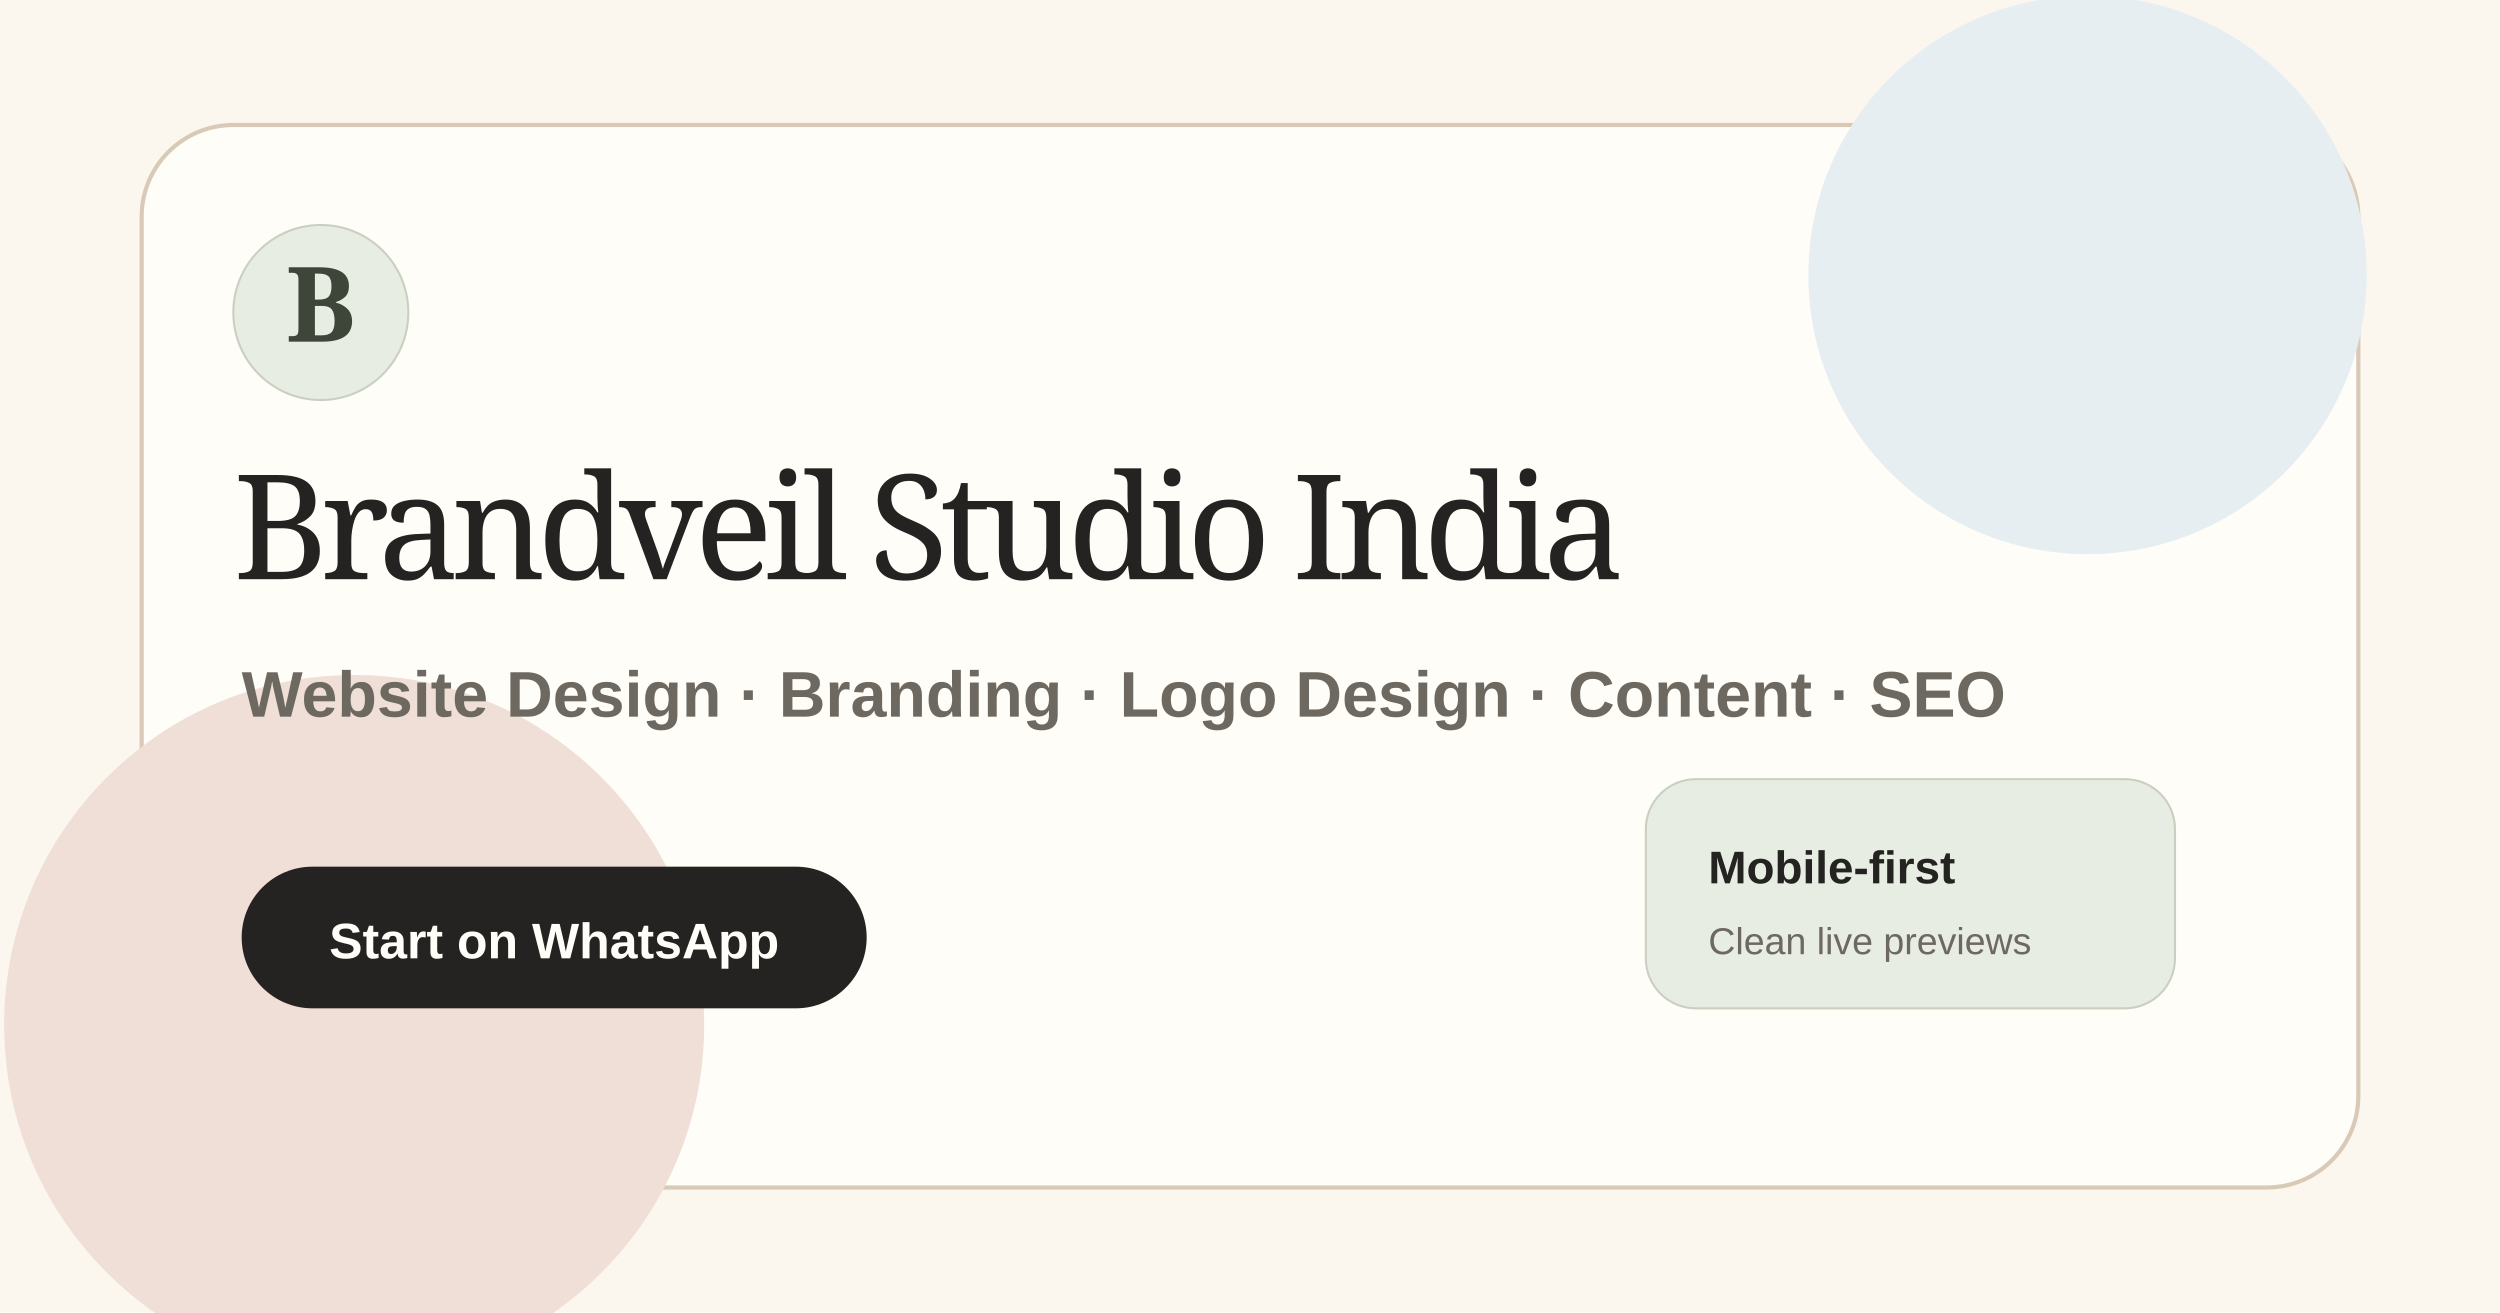
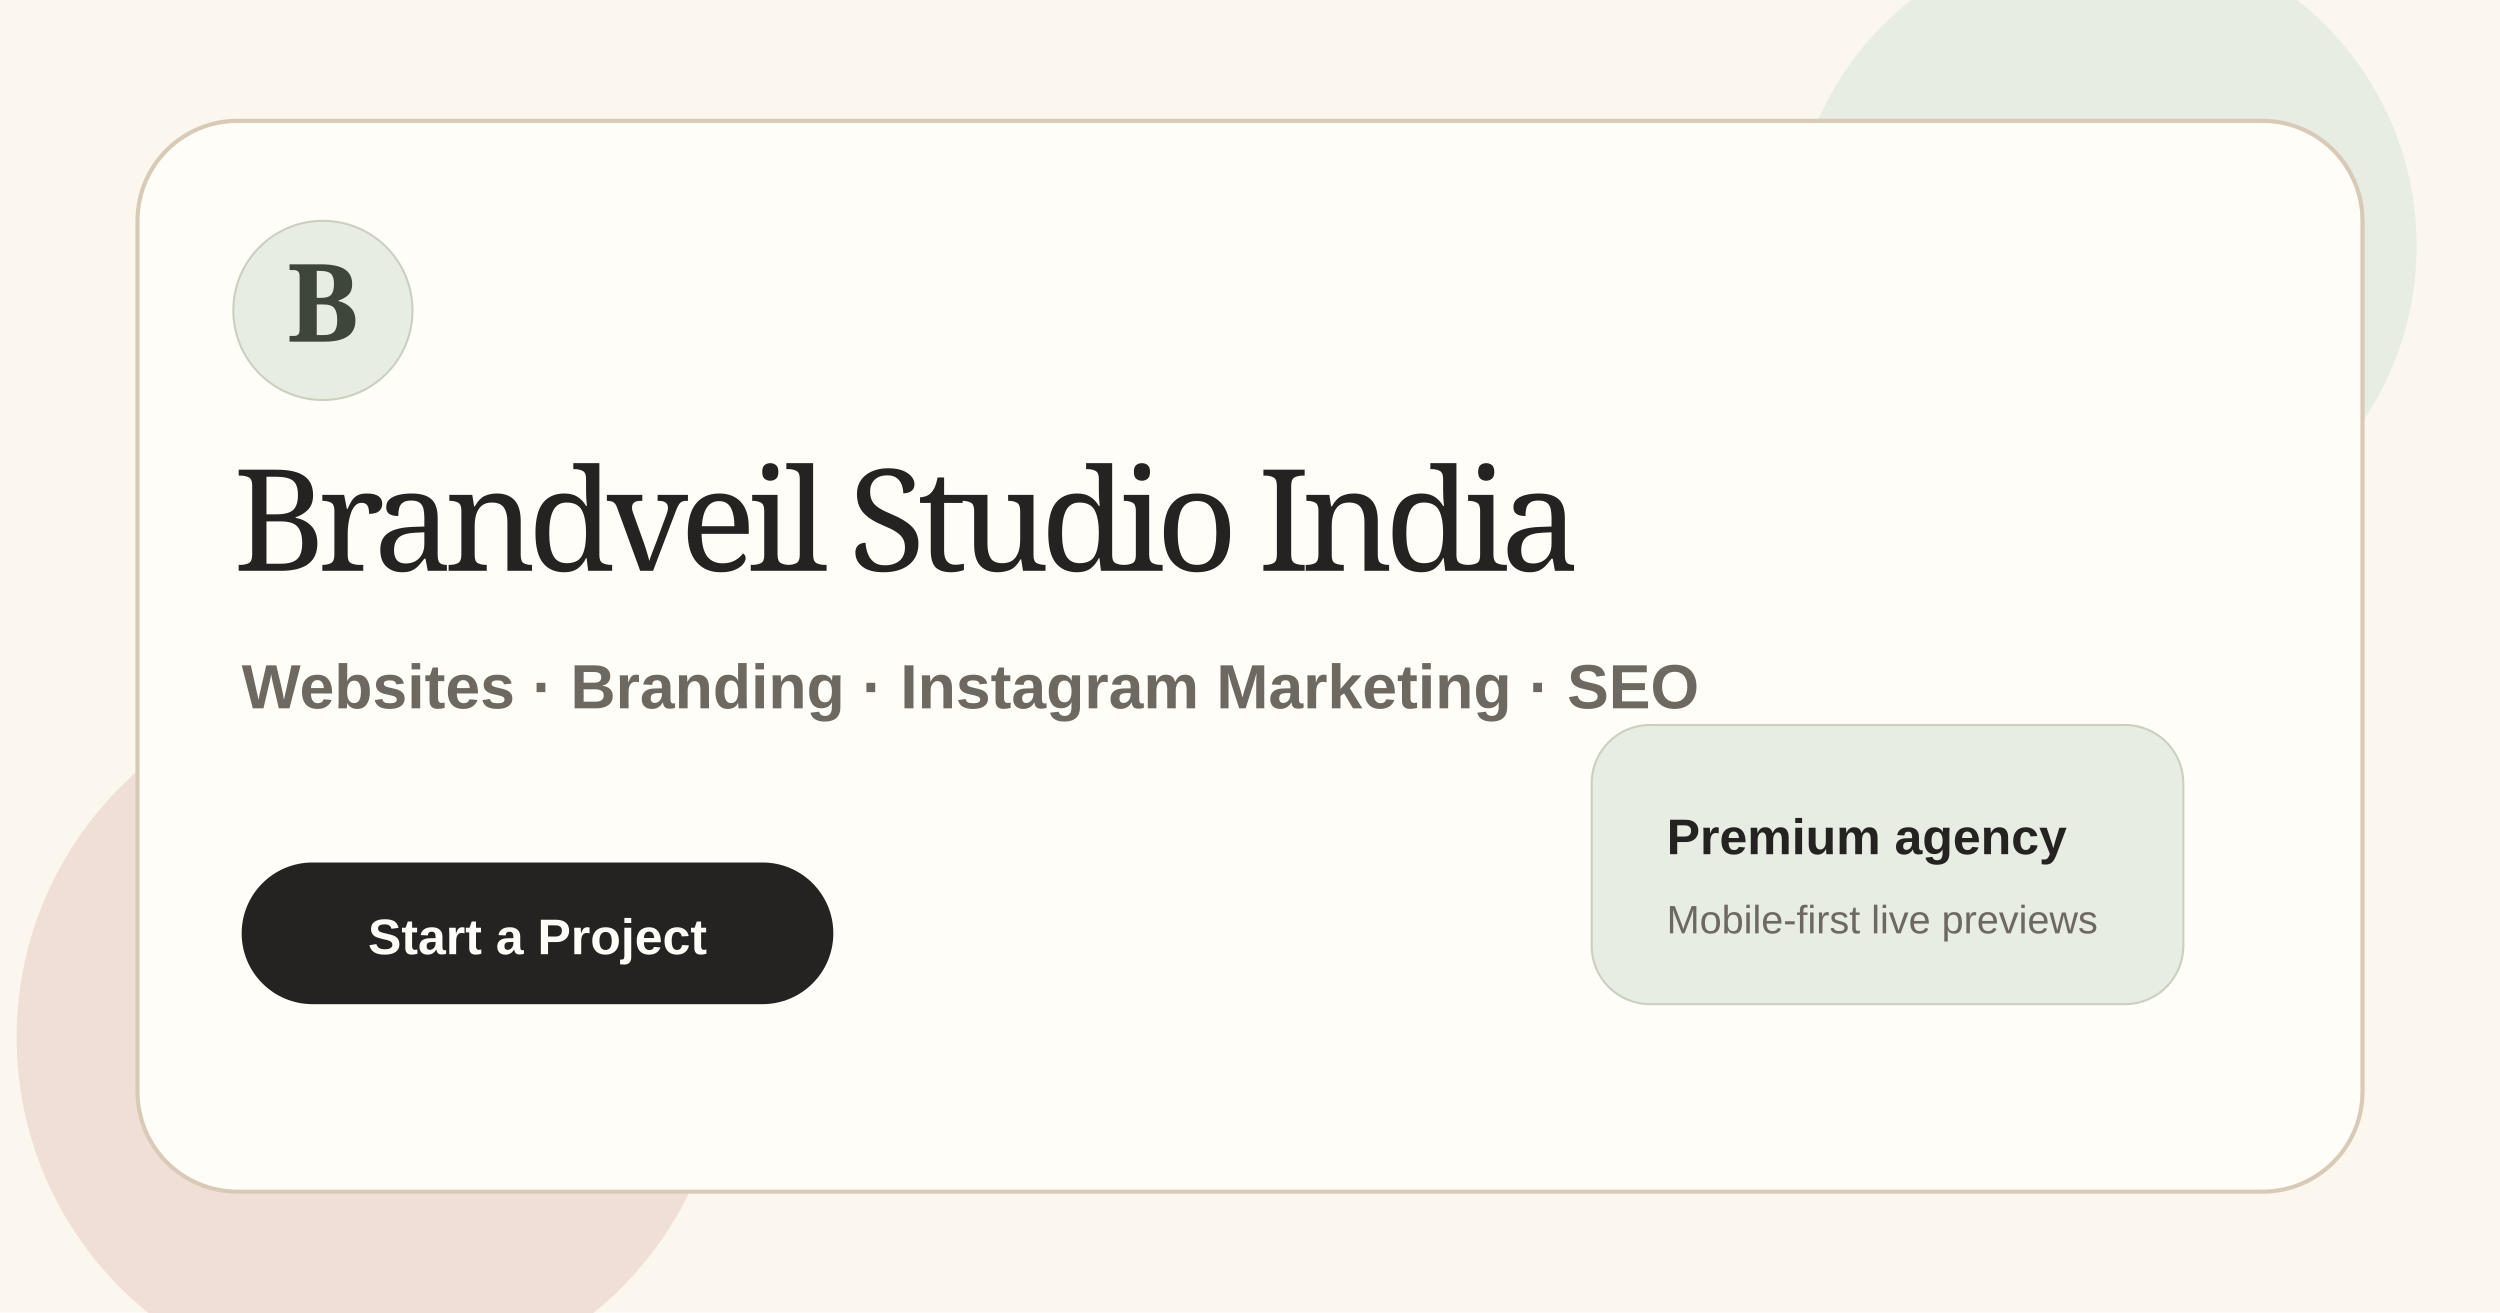
<svg xmlns="http://www.w3.org/2000/svg" width="1200" height="630" viewBox="0 0 1200 630" fill="none" role="img" aria-labelledby="title desc">
  <rect width="1200" height="630" fill="#FBF7EF" />
-   <rect x="68" y="60" width="1064" height="510" rx="44" fill="#FFFDF8" stroke="#D9CAB8" stroke-width="2" />
-   <circle cx="1002" cy="132" r="134" fill="#E7EEF1" />
-   <circle cx="170" cy="492" r="168" fill="#F0DFD6" />
-   <rect x="112" y="108" width="84" height="84" rx="42" fill="#E8EDE3" stroke="#C9D0BF" />
-   <text x="154" y="164" text-anchor="middle" font-family="Georgia, serif" font-size="50" font-weight="700" fill="#3D4639">B</text>
-   <text x="112" y="278" font-family="Georgia, serif" font-size="70" font-weight="500" letter-spacing="-4" fill="#242321">Brandveil Studio India</text>
-   <text x="116" y="344" font-family="Arial, sans-serif" font-size="31" font-weight="700" fill="#6D6961">Website Design · Branding · Logo Design · Content · SEO</text>
-   <rect x="116" y="416" width="300" height="68" rx="34" fill="#242321" />
-   <text x="266" y="460" text-anchor="middle" font-family="Arial, sans-serif" font-size="24" font-weight="800" fill="#FFFDF8">Start on WhatsApp</text>
-   <rect x="790" y="374" width="254" height="110" rx="24" fill="#E8EDE3" stroke="#C9D0BF" />
-   <text x="820" y="424" font-family="Arial, sans-serif" font-size="22" font-weight="800" fill="#242321">Mobile-first</text>
-   <text x="820" y="458" font-family="Arial, sans-serif" font-size="18" fill="#6D6961">Clean live previews</text>
+   <circle cx="1010" cy="118" r="150" fill="#E8EDE3" />
+   <circle cx="178" cy="498" r="170" fill="#F0DFD6" />
+   <rect x="66" y="58" width="1068" height="514" rx="48" fill="#FFFDF8" stroke="#D9CAB8" stroke-width="2" />
+   <rect x="112" y="106" width="86" height="86" rx="43" fill="#E8EDE3" stroke="#C9D0BF" />
+   <text x="155" y="164" text-anchor="middle" font-family="Georgia, serif" font-size="52" font-weight="700" fill="#3D4639">B</text>
+   <text x="112" y="274" font-family="Georgia, serif" font-size="68" font-weight="500" letter-spacing="-4" fill="#242321">Brandveil Studio India</text>
+   <text x="116" y="340" font-family="Arial, sans-serif" font-size="30" font-weight="700" fill="#6D6961">Websites · Branding · Instagram Marketing · SEO</text>
+   <rect x="116" y="414" width="284" height="68" rx="34" fill="#242321" />
+   <text x="258" y="458" text-anchor="middle" font-family="Arial, sans-serif" font-size="24" font-weight="800" fill="#FFFDF8">Start a Project</text>
+   <rect x="764" y="348" width="284" height="134" rx="28" fill="#E8EDE3" stroke="#C9D0BF" />
+   <text x="800" y="410" font-family="Arial, sans-serif" font-size="24" font-weight="800" fill="#242321">Premium agency</text>
+   <text x="800" y="448" font-family="Arial, sans-serif" font-size="19" fill="#6D6961">Mobile-first live previews</text>
</svg>
